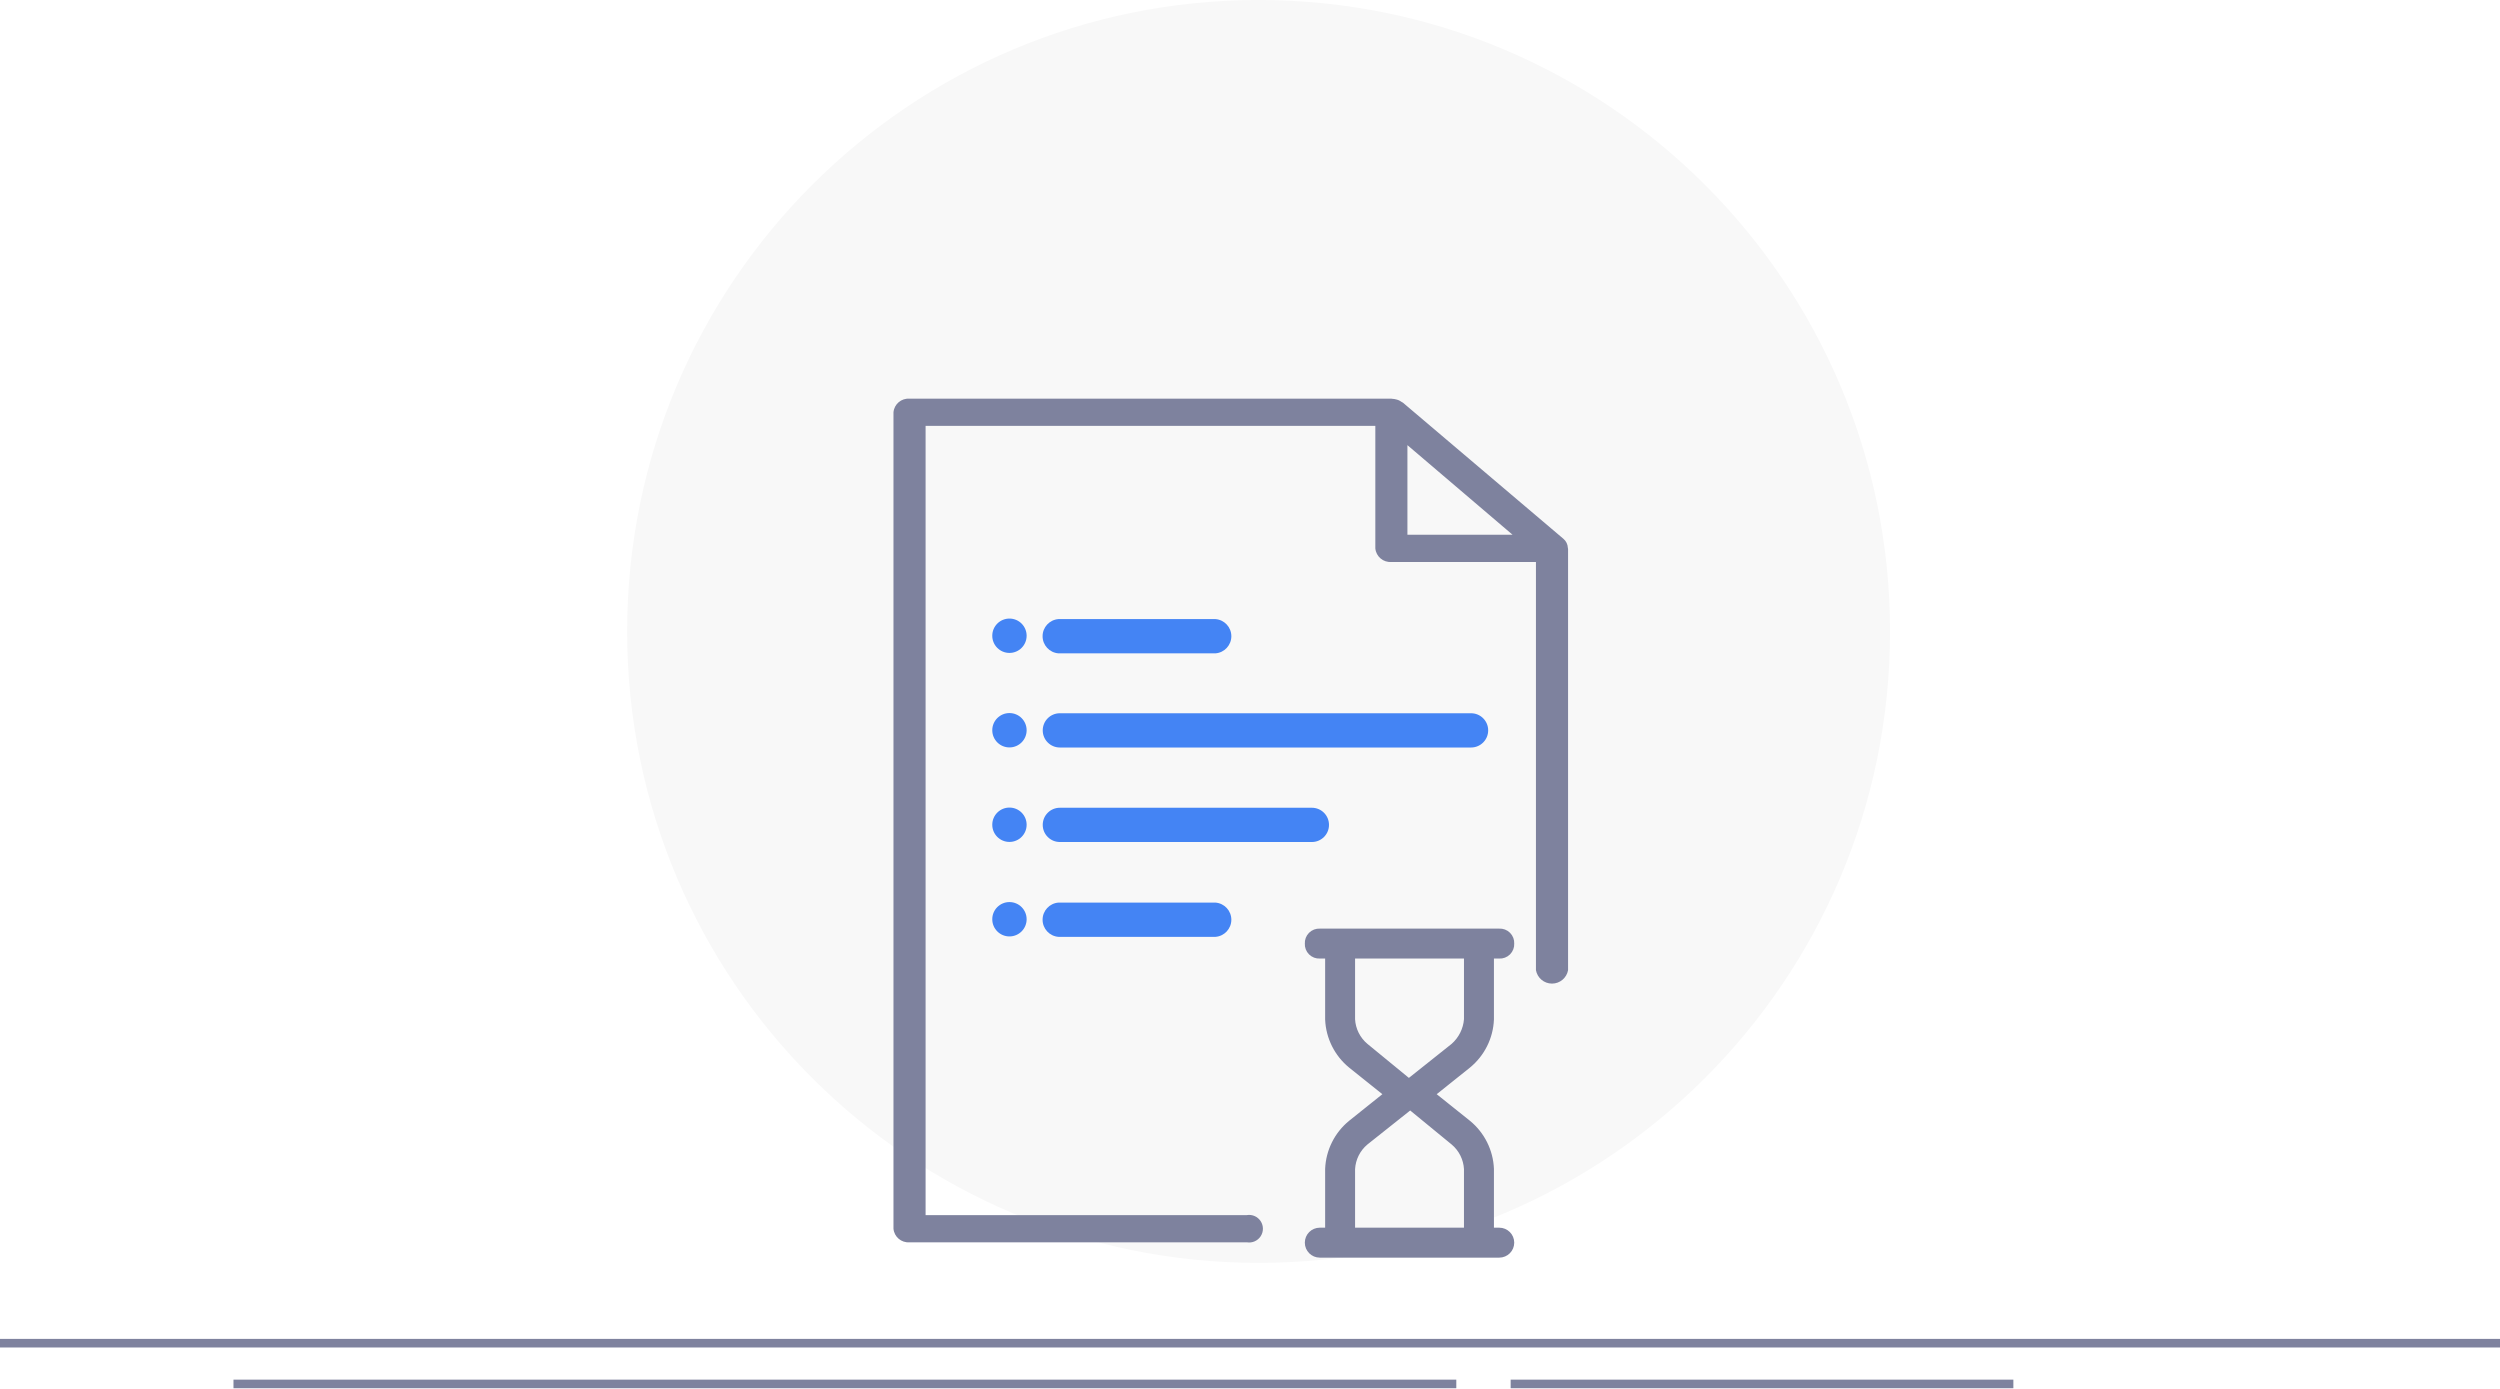
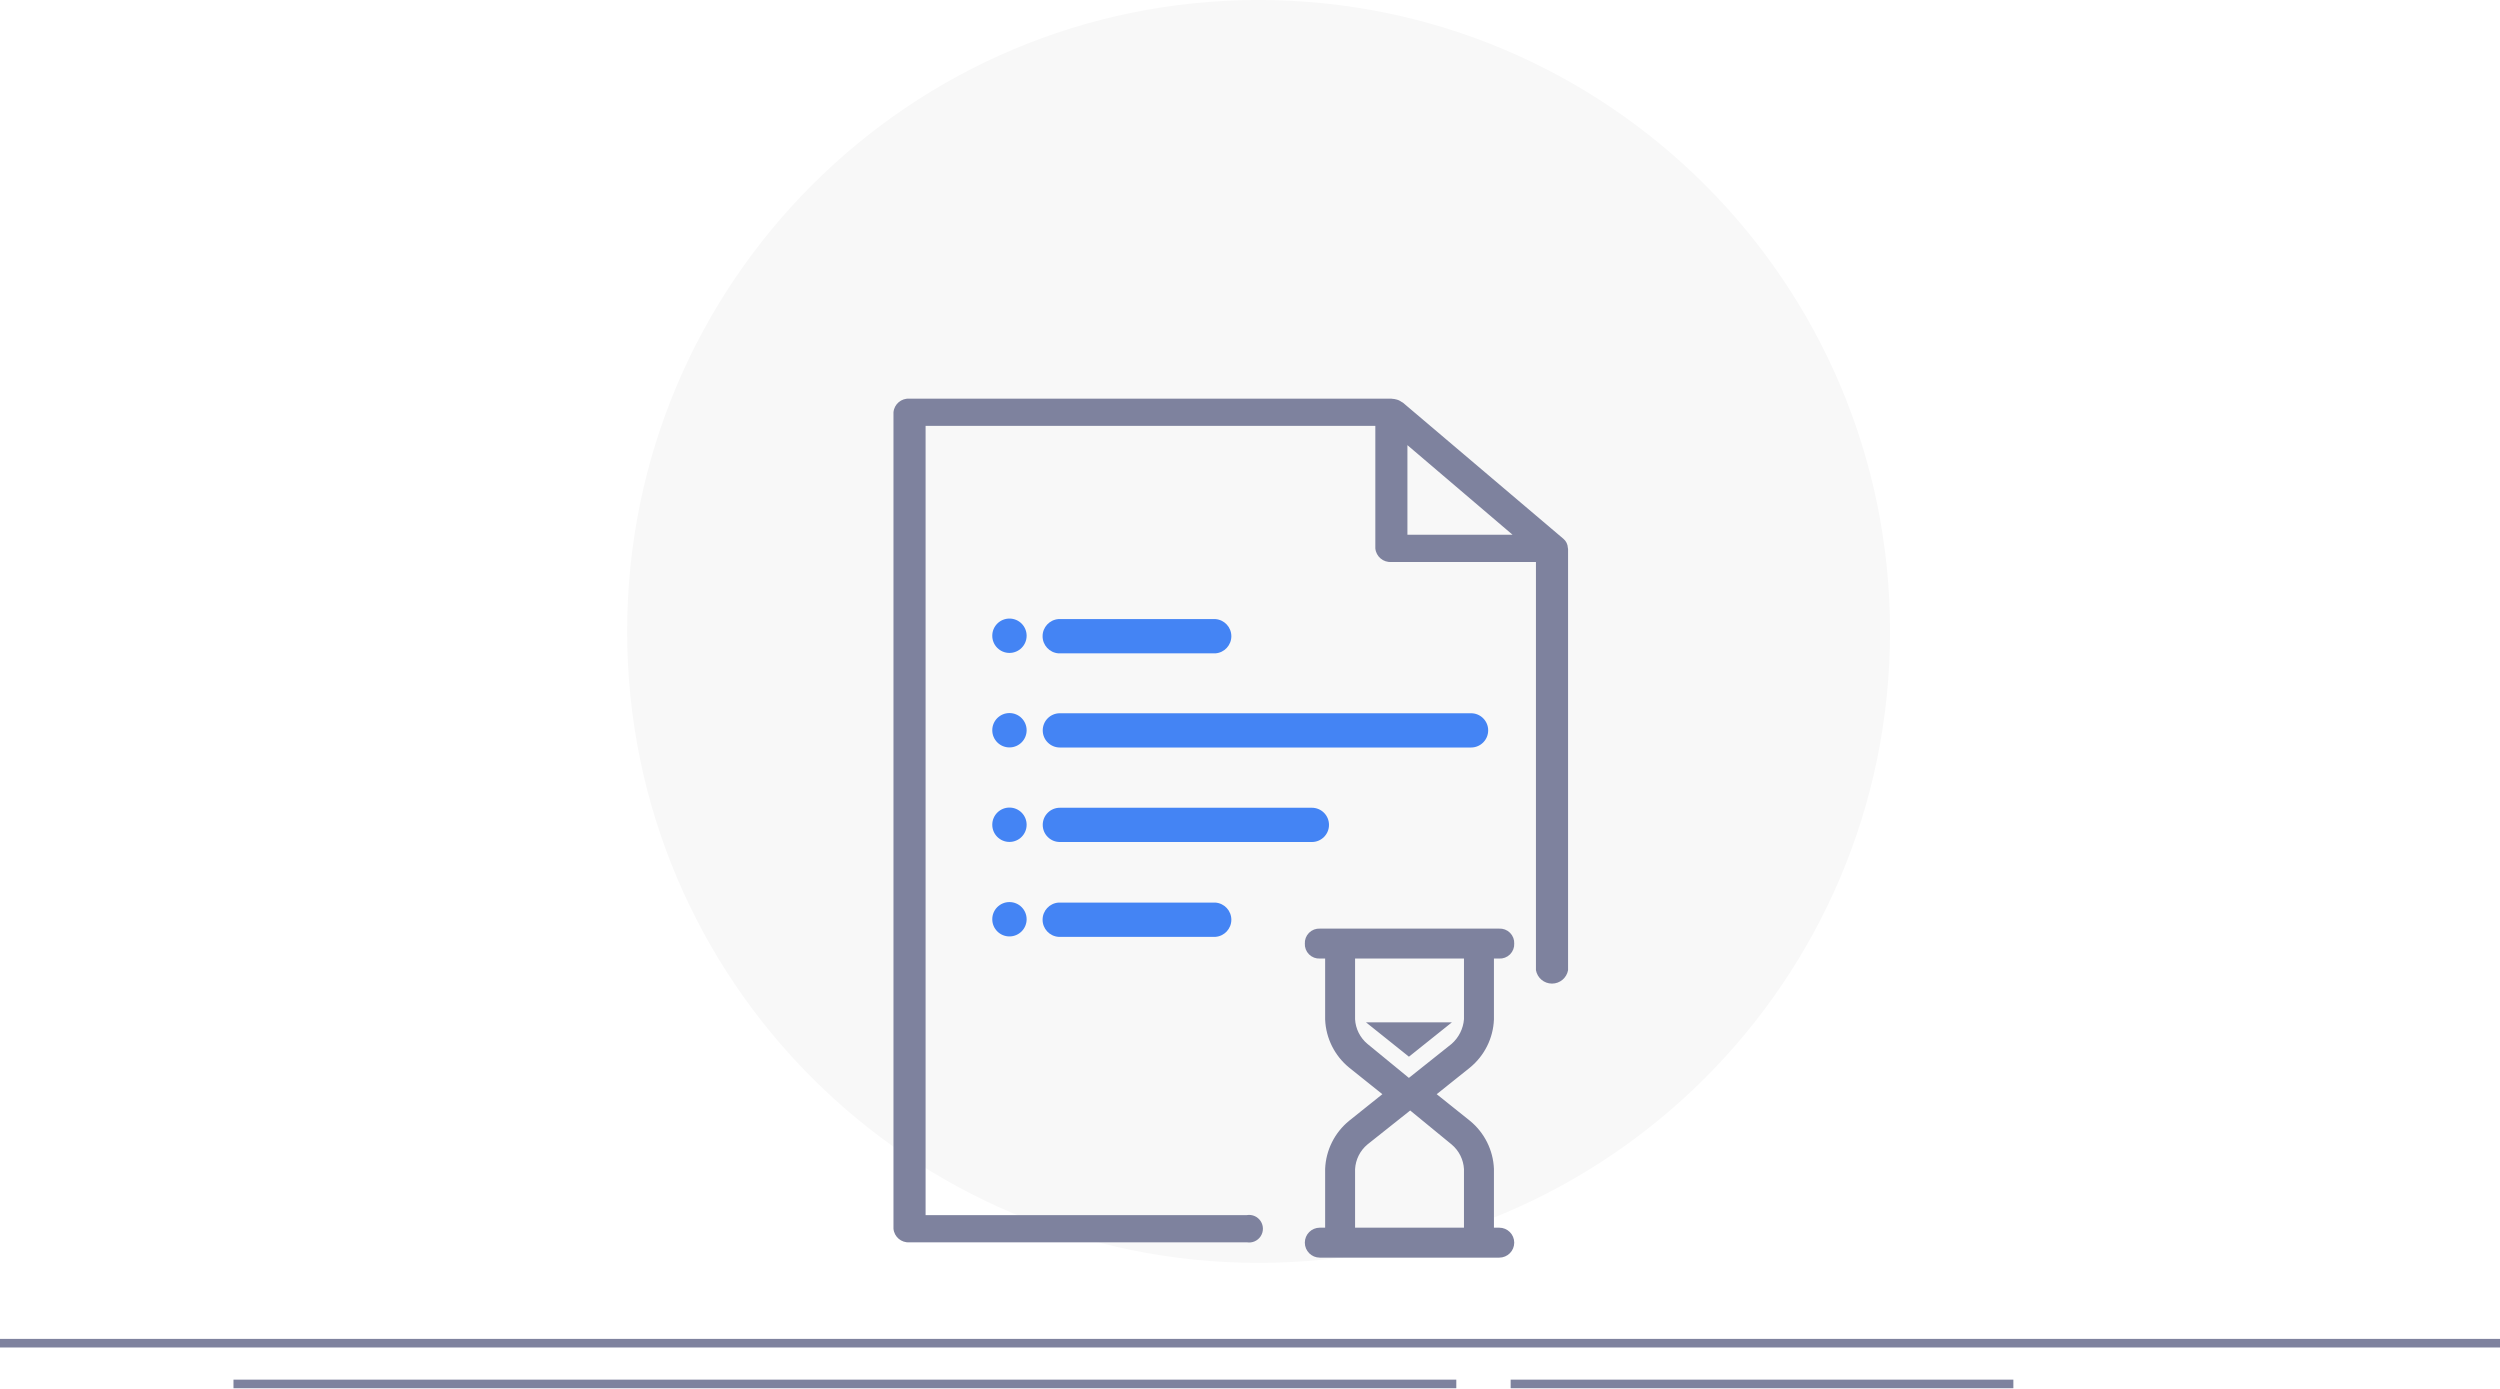
<svg xmlns="http://www.w3.org/2000/svg" width="291" height="161.591" viewBox="0 0 291 161.591">
-   <g id="Group_440" data-name="Group 440" transform="translate(-297 -387.667)">
-     <circle id="Ellipse_23" data-name="Ellipse 23" cx="73.5" cy="73.5" r="73.5" transform="translate(370 387.667)" fill="#f8f8f8" />
-     <line id="Line_67" data-name="Line 67" x2="291" transform="translate(297 544.014)" fill="none" stroke="#7e829e" stroke-width="1" />
-     <g id="Group_439" data-name="Group 439" transform="translate(324.177 548.758)">
-       <line id="Line_68" data-name="Line 68" x2="142.337" fill="none" stroke="#7e829e" stroke-width="1" />
-       <line id="Line_69" data-name="Line 69" x2="58.516" transform="translate(148.663)" fill="none" stroke="#7e829e" stroke-width="1" />
-     </g>
-     <g id="Group_444" data-name="Group 444" transform="translate(321 434.073)">
-       <g id="Group_443" data-name="Group 443" transform="translate(80)">
-         <g id="Group_442" data-name="Group 442" transform="translate(0)">
-           <g id="Group_441" data-name="Group 441">
-             <path id="Path_353" data-name="Path 353" d="M158.5,17.371a1.456,1.456,0,0,0-.527-1.068L139.3.464c-.052-.032-.105-.063-.161-.09a1.907,1.907,0,0,0-.387-.217c-.066-.023-.133-.043-.2-.06a2.048,2.048,0,0,0-.48-.081C138.033.017,138,0,137.958,0H81.87A1.745,1.745,0,0,0,80,1.584V96.618A1.745,1.745,0,0,0,81.87,98.2h39.262a1.606,1.606,0,1,0,0-3.168H83.739V3.168h52.349V17.423a1.745,1.745,0,0,0,1.87,1.584h16.826V66.524a1.9,1.9,0,0,0,3.739,0V17.5A1.094,1.094,0,0,0,158.5,17.371Zm-18.676-1.532V5.409l12.238,10.43Z" transform="translate(-80)" fill="#7e829e" />
+   <g id="Group_459" data-name="Group 459" transform="translate(-262 -343)">
+     <g id="Group_440" data-name="Group 440" transform="translate(-35 -44.667)">
+       <circle id="Ellipse_23" data-name="Ellipse 23" cx="73.5" cy="73.5" r="73.5" transform="translate(370 387.667)" fill="#f8f8f8" />
+       <line id="Line_67" data-name="Line 67" x2="291" transform="translate(297 544.014)" fill="none" stroke="#7e829e" stroke-width="1" />
+       <g id="Group_439" data-name="Group 439" transform="translate(324.177 548.758)">
+         <line id="Line_68" data-name="Line 68" x2="142.337" fill="none" stroke="#7e829e" stroke-width="1" />
+         <line id="Line_69" data-name="Line 69" x2="58.516" transform="translate(148.663)" fill="none" stroke="#7e829e" stroke-width="1" />
+       </g>
+       <g id="Group_444" data-name="Group 444" transform="translate(321 434.073)">
+         <g id="Group_443" data-name="Group 443" transform="translate(80)">
+           <g id="Group_442" data-name="Group 442" transform="translate(0)">
+             <g id="Group_441" data-name="Group 441">
+               <path id="Path_353" data-name="Path 353" d="M158.5,17.371a1.456,1.456,0,0,0-.527-1.068L139.3.464c-.052-.032-.105-.063-.161-.09a1.907,1.907,0,0,0-.387-.217c-.066-.023-.133-.043-.2-.06a2.048,2.048,0,0,0-.48-.081C138.033.017,138,0,137.958,0H81.87A1.745,1.745,0,0,0,80,1.584V96.618A1.745,1.745,0,0,0,81.87,98.2h39.262a1.606,1.606,0,1,0,0-3.168H83.739V3.168h52.349V17.423a1.745,1.745,0,0,0,1.87,1.584h16.826V66.524a1.9,1.9,0,0,0,3.739,0V17.5A1.094,1.094,0,0,0,158.5,17.371Zm-18.676-1.532V5.409l12.238,10.43Z" transform="translate(-80)" fill="#7e829e" />
+             </g>
+           </g>
+         </g>
+         <path id="Path_355" data-name="Path 355" d="M153.058,143.722H134.777a2,2,0,0,1,0-3.988h18.281a2,2,0,0,1,0,3.988Z" transform="translate(-35.575 -114.078)" fill="#4484f4" />
+         <path id="Path_361" data-name="Path 361" d="M153.058,143.722H134.777a2,2,0,0,1,0-3.988h18.281a2,2,0,0,1,0,3.988Z" transform="translate(-35.575 -81.078)" fill="#4484f4" />
+         <path id="Path_357" data-name="Path 357" d="M182.805,203.455H134.943a1.994,1.994,0,1,1,0-3.988h47.862a1.994,1.994,0,1,1,0,3.988Z" transform="translate(-35.575 -162.851)" fill="#4484f4" />
+         <path id="Path_358" data-name="Path 358" d="M164.276,203.455H134.943a1.994,1.994,0,1,1,0-3.988h29.333a1.994,1.994,0,1,1,0,3.988Z" transform="translate(-35.575 -151.851)" fill="#4484f4" />
+         <circle id="Ellipse_24" data-name="Ellipse 24" cx="2" cy="2" r="2" transform="translate(91.5 25.595)" fill="#4484f4" />
+         <circle id="Ellipse_27" data-name="Ellipse 27" cx="2" cy="2" r="2" transform="translate(91.5 58.595)" fill="#4484f4" />
+         <circle id="Ellipse_25" data-name="Ellipse 25" cx="2" cy="2" r="2" transform="translate(91.5 36.595)" fill="#4484f4" />
+         <circle id="Ellipse_26" data-name="Ellipse 26" cx="2" cy="2" r="2" transform="translate(91.5 47.595)" fill="#4484f4" />
+         <g id="hourglass" transform="translate(59.146 62.184)">
+           <g id="Group_449" data-name="Group 449" transform="translate(69.236)">
+             <path id="Path_362" data-name="Path 362" d="M91.367,34.812H90.248V27.477a7.124,7.124,0,0,0-2.611-5.222l-4.352-3.481,4.352-3.481a7.124,7.124,0,0,0,2.611-5.222V2.487h1.119A1.175,1.175,0,0,0,92.61,1.243,1.175,1.175,0,0,0,91.367,0H70.479a1.175,1.175,0,0,0-1.243,1.243,1.175,1.175,0,0,0,1.243,1.243H71.6v7.584a7.124,7.124,0,0,0,2.611,5.222l4.352,3.481-4.352,3.481A7.124,7.124,0,0,0,71.6,27.477v7.335H70.479a1.243,1.243,0,0,0,0,2.487H91.367a1.243,1.243,0,0,0,0-2.487ZM75.7,13.3a4.537,4.537,0,0,1-1.616-3.233V2.487H87.761v7.584A4.783,4.783,0,0,1,86.145,13.3L81.3,17.157a1.061,1.061,0,0,0-.424.54,2.048,2.048,0,0,0-.322-.416Zm12.06,21.509H74.085V27.477A4.537,4.537,0,0,1,75.7,24.244L80.55,20.39a1.062,1.062,0,0,0,.424-.54,2.048,2.048,0,0,0,.322.416l4.849,3.978a4.537,4.537,0,0,1,1.616,3.233Z" transform="translate(-69.236)" fill="#7e829e" stroke="#7e829e" stroke-width="1" />
          </g>
        </g>
      </g>
-       <path id="Path_355" data-name="Path 355" d="M153.058,143.722H134.777a2,2,0,0,1,0-3.988h18.281a2,2,0,0,1,0,3.988Z" transform="translate(-35.575 -114.078)" fill="#4484f4" />
-       <path id="Path_361" data-name="Path 361" d="M153.058,143.722H134.777a2,2,0,0,1,0-3.988h18.281a2,2,0,0,1,0,3.988Z" transform="translate(-35.575 -81.078)" fill="#4484f4" />
-       <path id="Path_357" data-name="Path 357" d="M182.805,203.455H134.943a1.994,1.994,0,1,1,0-3.988h47.862a1.994,1.994,0,1,1,0,3.988Z" transform="translate(-35.575 -162.851)" fill="#4484f4" />
-       <path id="Path_358" data-name="Path 358" d="M164.276,203.455H134.943a1.994,1.994,0,1,1,0-3.988h29.333a1.994,1.994,0,1,1,0,3.988Z" transform="translate(-35.575 -151.851)" fill="#4484f4" />
-       <circle id="Ellipse_24" data-name="Ellipse 24" cx="2" cy="2" r="2" transform="translate(91.5 25.595)" fill="#4484f4" />
-       <circle id="Ellipse_27" data-name="Ellipse 27" cx="2" cy="2" r="2" transform="translate(91.5 58.595)" fill="#4484f4" />
-       <circle id="Ellipse_25" data-name="Ellipse 25" cx="2" cy="2" r="2" transform="translate(91.5 36.595)" fill="#4484f4" />
-       <circle id="Ellipse_26" data-name="Ellipse 26" cx="2" cy="2" r="2" transform="translate(91.5 47.595)" fill="#4484f4" />
-       <g id="hourglass" transform="translate(59.146 62.184)">
-         <g id="Group_449" data-name="Group 449" transform="translate(69.236)">
-           <path id="Path_362" data-name="Path 362" d="M91.367,34.812H90.248V27.477a7.124,7.124,0,0,0-2.611-5.222l-4.352-3.481,4.352-3.481a7.124,7.124,0,0,0,2.611-5.222V2.487h1.119A1.175,1.175,0,0,0,92.61,1.243,1.175,1.175,0,0,0,91.367,0H70.479a1.175,1.175,0,0,0-1.243,1.243,1.175,1.175,0,0,0,1.243,1.243H71.6v7.584a7.124,7.124,0,0,0,2.611,5.222l4.352,3.481-4.352,3.481A7.124,7.124,0,0,0,71.6,27.477v7.335H70.479a1.243,1.243,0,0,0,0,2.487H91.367a1.243,1.243,0,0,0,0-2.487ZM75.7,13.3a4.537,4.537,0,0,1-1.616-3.233V2.487H87.761v7.584A4.783,4.783,0,0,1,86.145,13.3L81.3,17.157a1.061,1.061,0,0,0-.424.54,2.048,2.048,0,0,0-.322-.416Zm12.06,21.509H74.085V27.477A4.537,4.537,0,0,1,75.7,24.244L80.55,20.39a1.062,1.062,0,0,0,.424-.54,2.048,2.048,0,0,0,.322.416l4.849,3.978a4.537,4.537,0,0,1,1.616,3.233Z" transform="translate(-69.236)" fill="#7e829e" stroke="#7e829e" stroke-width="1" />
-         </g>
-       </g>
+     </g>
+     <g id="Polygon_1" data-name="Polygon 1" transform="translate(431 466) rotate(180)" fill="#7e829e">
+       <path d="M 8.575 3.5 L 1.425 3.5 L 5 0.64 L 8.575 3.5 Z" stroke="none" />
+       <path d="M 5 1.281 L 2.851 3 L 7.149 3 L 5 1.281 M 5 0 L 10 4 L 0 4 L 5 0 Z" stroke="none" fill="#7e829e" />
    </g>
  </g>
</svg>
